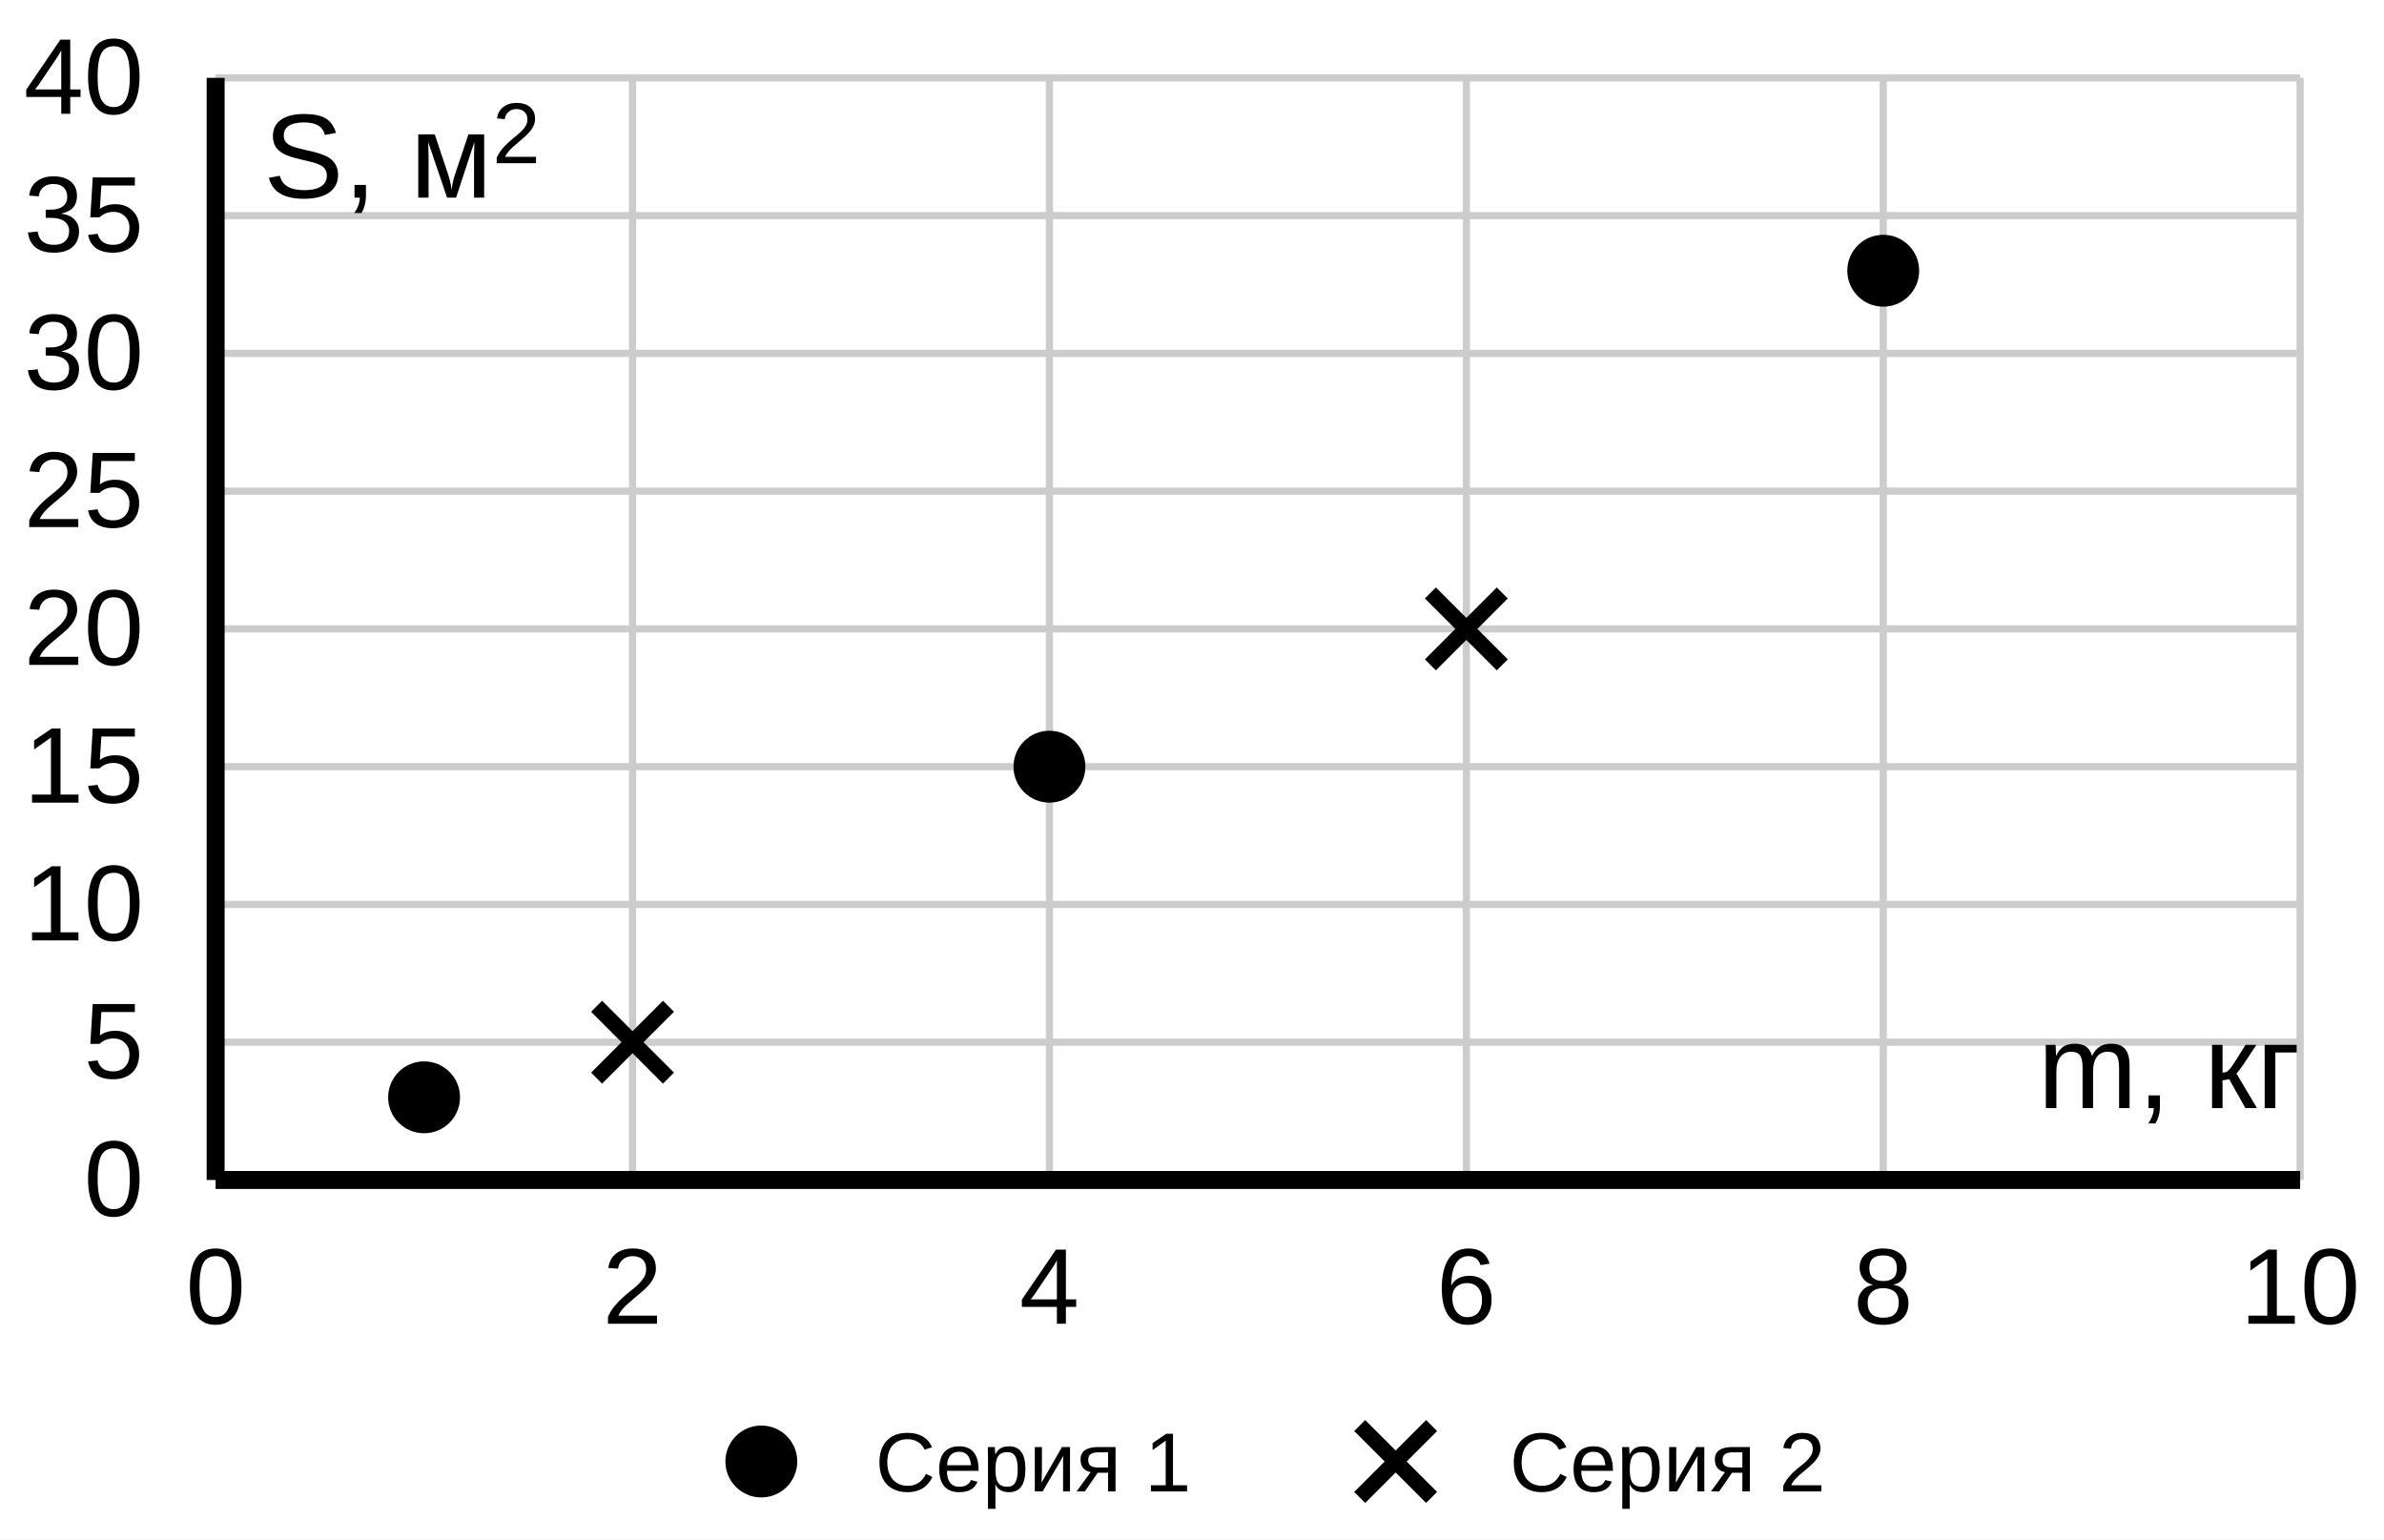
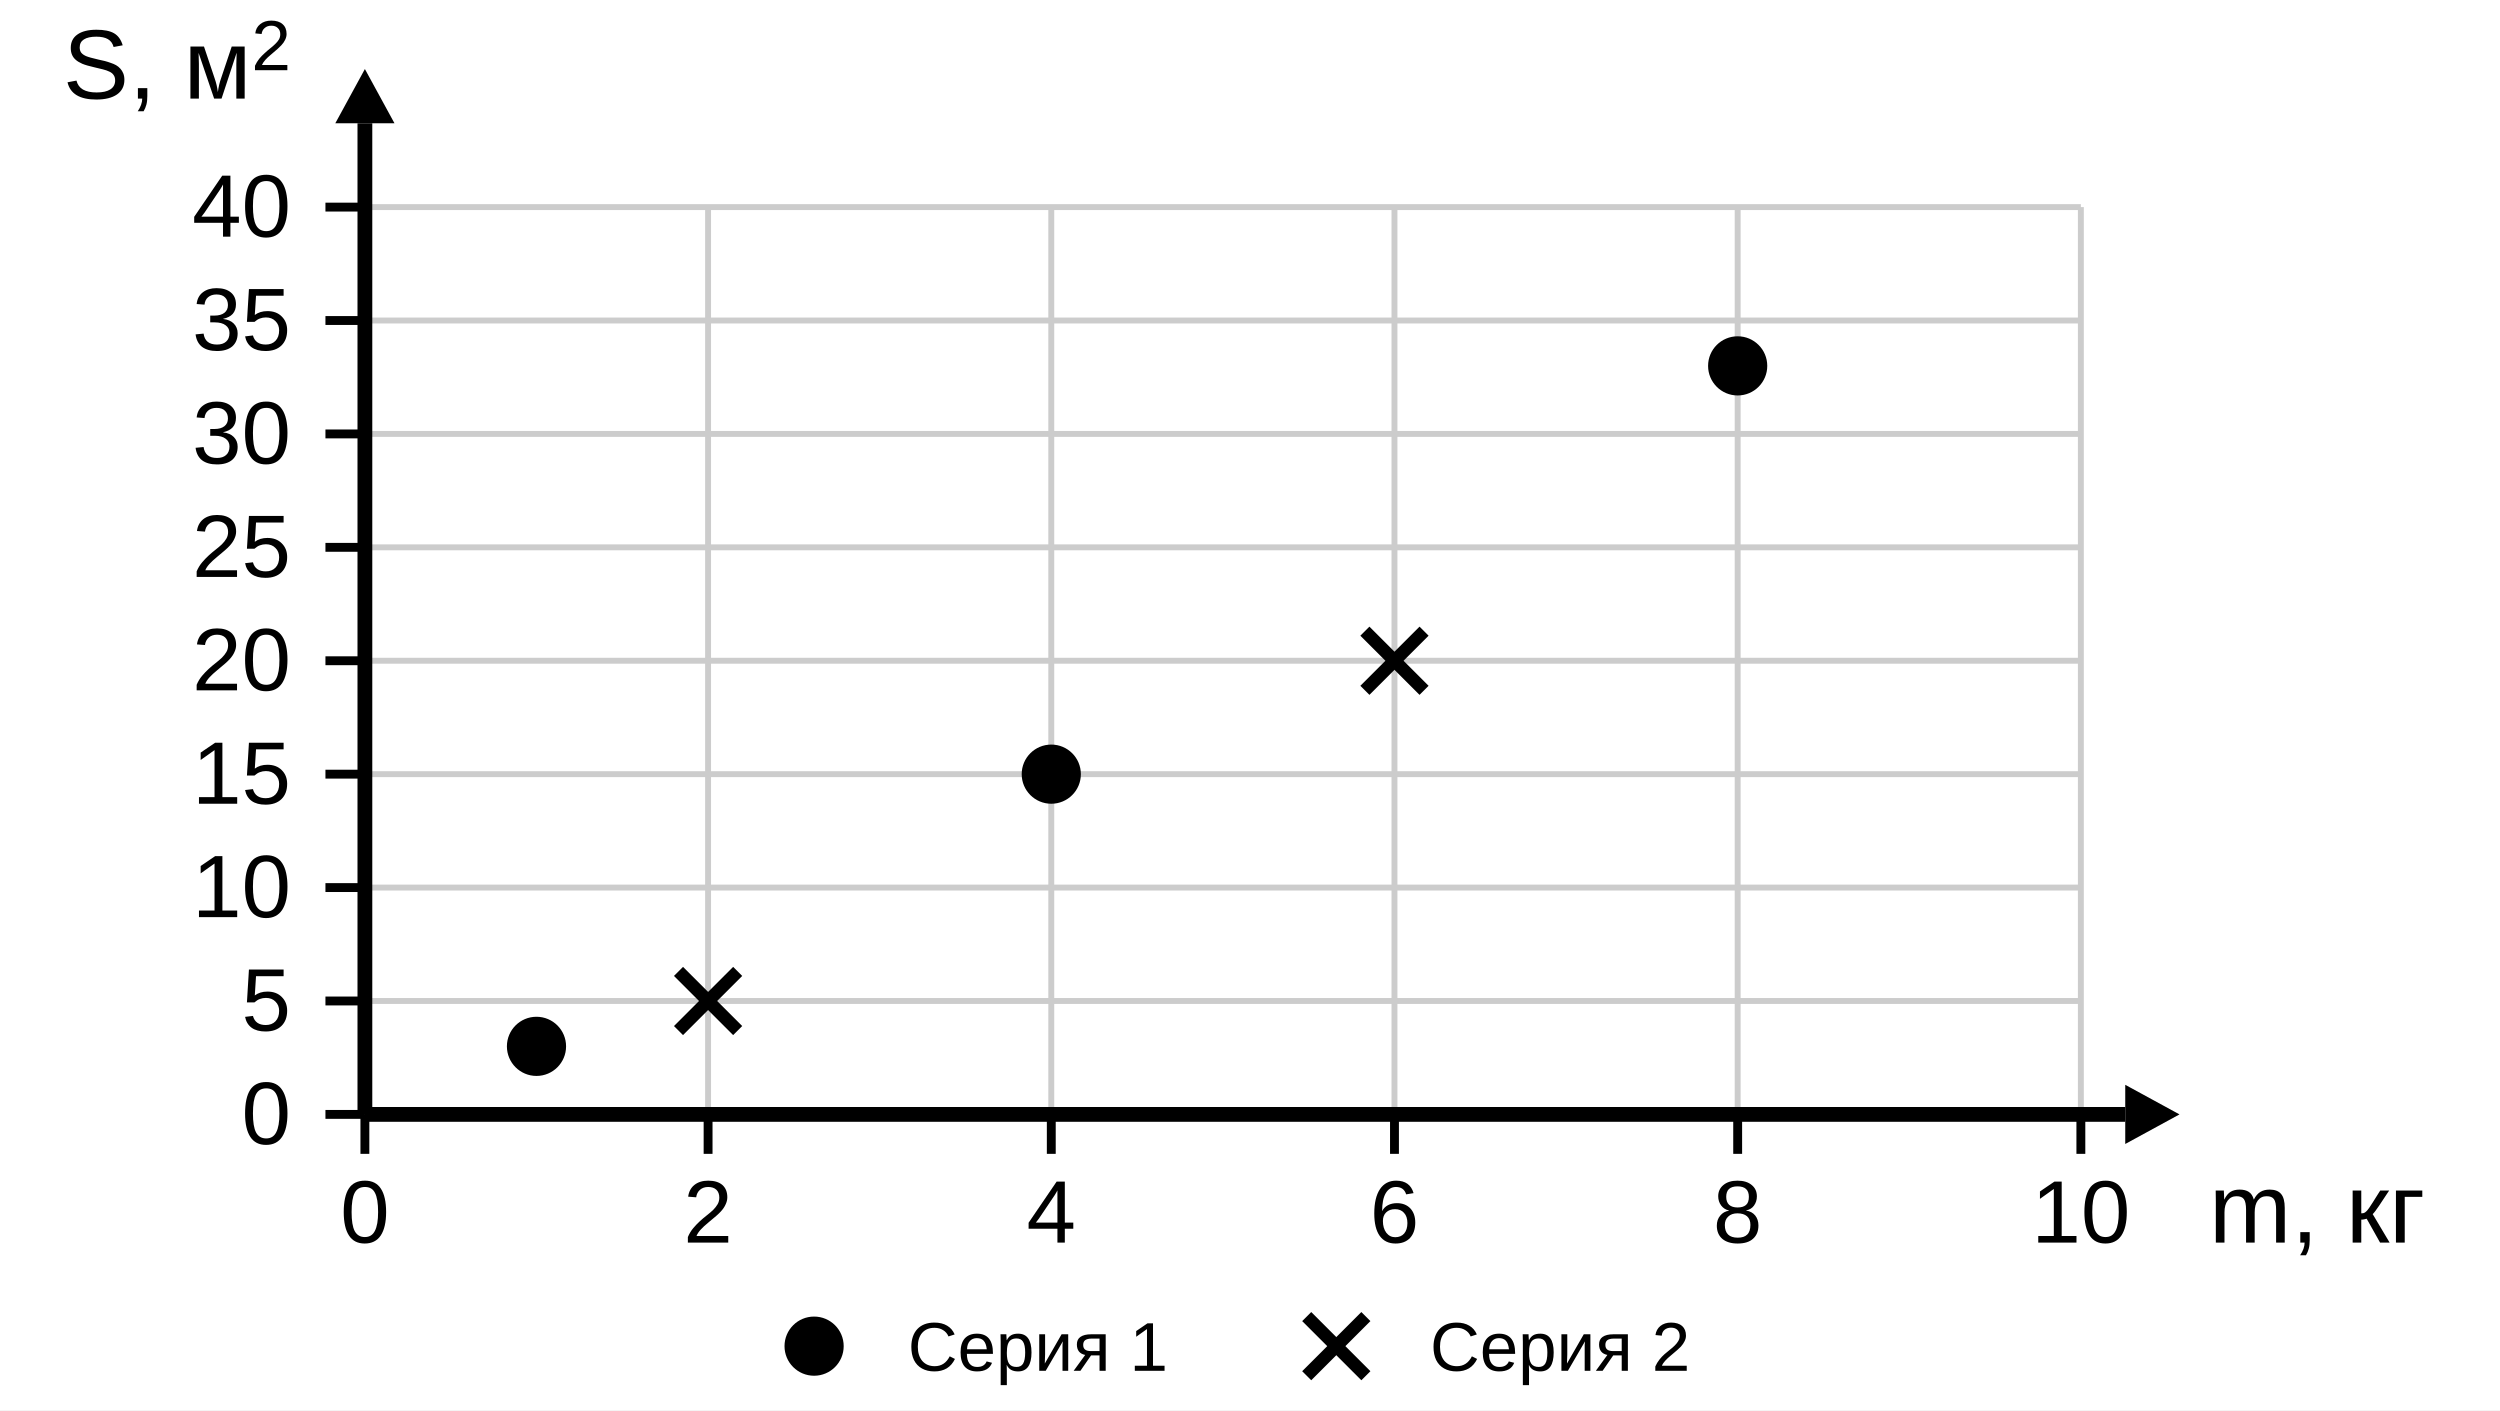
- <svg xmlns="http://www.w3.org/2000/svg" class="visual-svg" viewBox="-18 -6.5 199 128.5" font-family="PT Sans, Segoe UI, Verdana, Arial, sans-serif" width="298.5" height="192.75">
-   <rect x="-18" y="-6.5" width="199" height="128.5" fill="#fff" />
+ <svg xmlns="http://www.w3.org/2000/svg" class="visual-svg" viewBox="-37 -21 253.5 143" font-family="PT Sans, Segoe UI, Verdana, Arial, sans-serif" width="380.25" height="214.5">
+   <rect x="-37" y="-21" width="253.5" height="143" fill="#fff" />
  <line x1="0" y1="0" x2="0" y2="92" fill="none" stroke="#ccc" stroke-width="0.6" />
-   <text x="0" y="104" text-anchor="middle" fill="#000" font-size="9">0</text>
  <line x1="34.8" y1="0" x2="34.8" y2="92" fill="none" stroke="#ccc" stroke-width="0.6" />
-   <text x="34.8" y="104" text-anchor="middle" fill="#000" font-size="9">2</text>
  <line x1="69.6" y1="0" x2="69.6" y2="92" fill="none" stroke="#ccc" stroke-width="0.6" />
-   <text x="69.6" y="104" text-anchor="middle" fill="#000" font-size="9">4</text>
  <line x1="104.4" y1="0" x2="104.4" y2="92" fill="none" stroke="#ccc" stroke-width="0.6" />
-   <text x="104.4" y="104" text-anchor="middle" fill="#000" font-size="9">6</text>
  <line x1="139.2" y1="0" x2="139.2" y2="92" fill="none" stroke="#ccc" stroke-width="0.6" />
-   <text x="139.2" y="104" text-anchor="middle" fill="#000" font-size="9">8</text>
  <line x1="174" y1="0" x2="174" y2="92" fill="none" stroke="#ccc" stroke-width="0.6" />
-   <text x="174" y="104" text-anchor="middle" fill="#000" font-size="9">10</text>
  <line x1="0" y1="92" x2="174" y2="92" fill="none" stroke="#ccc" stroke-width="0.6" />
-   <text x="-6" y="95" text-anchor="end" fill="#000" font-size="9">0</text>
  <line x1="0" y1="80.5" x2="174" y2="80.5" fill="none" stroke="#ccc" stroke-width="0.6" />
-   <text x="-6" y="83.5" text-anchor="end" fill="#000" font-size="9">5</text>
  <line x1="0" y1="69" x2="174" y2="69" fill="none" stroke="#ccc" stroke-width="0.6" />
-   <text x="-6" y="72" text-anchor="end" fill="#000" font-size="9">10</text>
  <line x1="0" y1="57.5" x2="174" y2="57.5" fill="none" stroke="#ccc" stroke-width="0.6" />
-   <text x="-6" y="60.5" text-anchor="end" fill="#000" font-size="9">15</text>
  <line x1="0" y1="46" x2="174" y2="46" fill="none" stroke="#ccc" stroke-width="0.6" />
-   <text x="-6" y="49" text-anchor="end" fill="#000" font-size="9">20</text>
  <line x1="0" y1="34.5" x2="174" y2="34.5" fill="none" stroke="#ccc" stroke-width="0.6" />
-   <text x="-6" y="37.5" text-anchor="end" fill="#000" font-size="9">25</text>
  <line x1="0" y1="23" x2="174" y2="23" fill="none" stroke="#ccc" stroke-width="0.6" />
-   <text x="-6" y="26" text-anchor="end" fill="#000" font-size="9">30</text>
  <line x1="0" y1="11.5" x2="174" y2="11.5" fill="none" stroke="#ccc" stroke-width="0.6" />
-   <text x="-6" y="14.5" text-anchor="end" fill="#000" font-size="9">35</text>
  <line x1="0" y1="0" x2="174" y2="0" fill="none" stroke="#ccc" stroke-width="0.6" />
-   <text x="-6" y="3" text-anchor="end" fill="#000" font-size="9">40</text>
-   <line x1="0" y1="92" x2="174" y2="92" fill="none" stroke="#000" stroke-width="1.5" />
-   <line x1="0" y1="0" x2="0" y2="92" fill="none" stroke="#000" stroke-width="1.5" />
-   <text x="174" y="86" text-anchor="end" fill="#000" font-size="10">m, кг</text>
-   <text x="4" y="10" fill="#000" font-size="10">S, м<tspan baseline-shift="super" font-size="7.2">2</tspan>
+   <line x1="0" y1="92" x2="178.5" y2="92" fill="none" stroke="#000" stroke-width="1.5" />
+   <polygon points="184,92 178.5,89 178.5,95" fill="#000" />
+   <line x1="0" y1="92" x2="0" y2="-8.5" fill="none" stroke="#000" stroke-width="1.5" />
+   <polygon points="0,-14 -3,-8.5 3,-8.5" fill="#000" />
+   <text x="187" y="105" fill="#000" font-size="10">m, кг</text>
+   <text x="-7.5" y="-11" text-anchor="end" fill="#000" font-size="10">S, м<tspan baseline-shift="super" font-size="7.2">2</tspan>
  </text>
+   <line x1="0" y1="92" x2="0" y2="96" fill="none" stroke="#000" stroke-width="0.9" />
+   <text x="0" y="105" text-anchor="middle" fill="#000" font-size="9">0</text>
+   <line x1="34.8" y1="92" x2="34.8" y2="96" fill="none" stroke="#000" stroke-width="0.9" />
+   <text x="34.8" y="105" text-anchor="middle" fill="#000" font-size="9">2</text>
+   <line x1="69.6" y1="92" x2="69.6" y2="96" fill="none" stroke="#000" stroke-width="0.9" />
+   <text x="69.6" y="105" text-anchor="middle" fill="#000" font-size="9">4</text>
+   <line x1="104.4" y1="92" x2="104.4" y2="96" fill="none" stroke="#000" stroke-width="0.9" />
+   <text x="104.4" y="105" text-anchor="middle" fill="#000" font-size="9">6</text>
+   <line x1="139.2" y1="92" x2="139.2" y2="96" fill="none" stroke="#000" stroke-width="0.9" />
+   <text x="139.2" y="105" text-anchor="middle" fill="#000" font-size="9">8</text>
+   <line x1="174" y1="92" x2="174" y2="96" fill="none" stroke="#000" stroke-width="0.9" />
+   <text x="174" y="105" text-anchor="middle" fill="#000" font-size="9">10</text>
+   <line x1="0" y1="92" x2="-4" y2="92" fill="none" stroke="#000" stroke-width="0.9" />
+   <text x="-7.5" y="95" text-anchor="end" fill="#000" font-size="9">0</text>
+   <line x1="0" y1="80.5" x2="-4" y2="80.5" fill="none" stroke="#000" stroke-width="0.9" />
+   <text x="-7.5" y="83.5" text-anchor="end" fill="#000" font-size="9">5</text>
+   <line x1="0" y1="69" x2="-4" y2="69" fill="none" stroke="#000" stroke-width="0.9" />
+   <text x="-7.5" y="72" text-anchor="end" fill="#000" font-size="9">10</text>
+   <line x1="0" y1="57.5" x2="-4" y2="57.5" fill="none" stroke="#000" stroke-width="0.9" />
+   <text x="-7.5" y="60.5" text-anchor="end" fill="#000" font-size="9">15</text>
+   <line x1="0" y1="46" x2="-4" y2="46" fill="none" stroke="#000" stroke-width="0.9" />
+   <text x="-7.5" y="49" text-anchor="end" fill="#000" font-size="9">20</text>
+   <line x1="0" y1="34.5" x2="-4" y2="34.5" fill="none" stroke="#000" stroke-width="0.9" />
+   <text x="-7.5" y="37.5" text-anchor="end" fill="#000" font-size="9">25</text>
+   <line x1="0" y1="23" x2="-4" y2="23" fill="none" stroke="#000" stroke-width="0.9" />
+   <text x="-7.5" y="26" text-anchor="end" fill="#000" font-size="9">30</text>
+   <line x1="0" y1="11.5" x2="-4" y2="11.5" fill="none" stroke="#000" stroke-width="0.9" />
+   <text x="-7.5" y="14.5" text-anchor="end" fill="#000" font-size="9">35</text>
+   <line x1="0" y1="0" x2="-4" y2="0" fill="none" stroke="#000" stroke-width="0.9" />
+   <text x="-7.5" y="3" text-anchor="end" fill="#000" font-size="9">40</text>
  <circle cx="17.4" cy="85.1" r="3" fill="#000" />
  <circle cx="69.6" cy="57.5" r="3" fill="#000" />
  <circle cx="139.2" cy="16.1" r="3" fill="#000" />
  <line x1="31.8" y1="77.5" x2="37.8" y2="83.5" stroke="#000" stroke-width="1.3" />
  <line x1="31.8" y1="83.5" x2="37.8" y2="77.5" stroke="#000" stroke-width="1.3" />
  <line x1="101.4" y1="43" x2="107.4" y2="49" stroke="#000" stroke-width="1.3" />
  <line x1="101.4" y1="49" x2="107.4" y2="43" stroke="#000" stroke-width="1.3" />
  <circle cx="45.55" cy="115.5" r="3" fill="#000" />
  <text x="55.05" y="118" fill="#000" font-size="7">Серия 1</text>
  <line x1="95.5" y1="112.5" x2="101.5" y2="118.5" stroke="#000" stroke-width="1.3" />
  <line x1="95.5" y1="118.5" x2="101.5" y2="112.5" stroke="#000" stroke-width="1.3" />
  <text x="108" y="118" fill="#000" font-size="7">Серия 2</text>
</svg>
